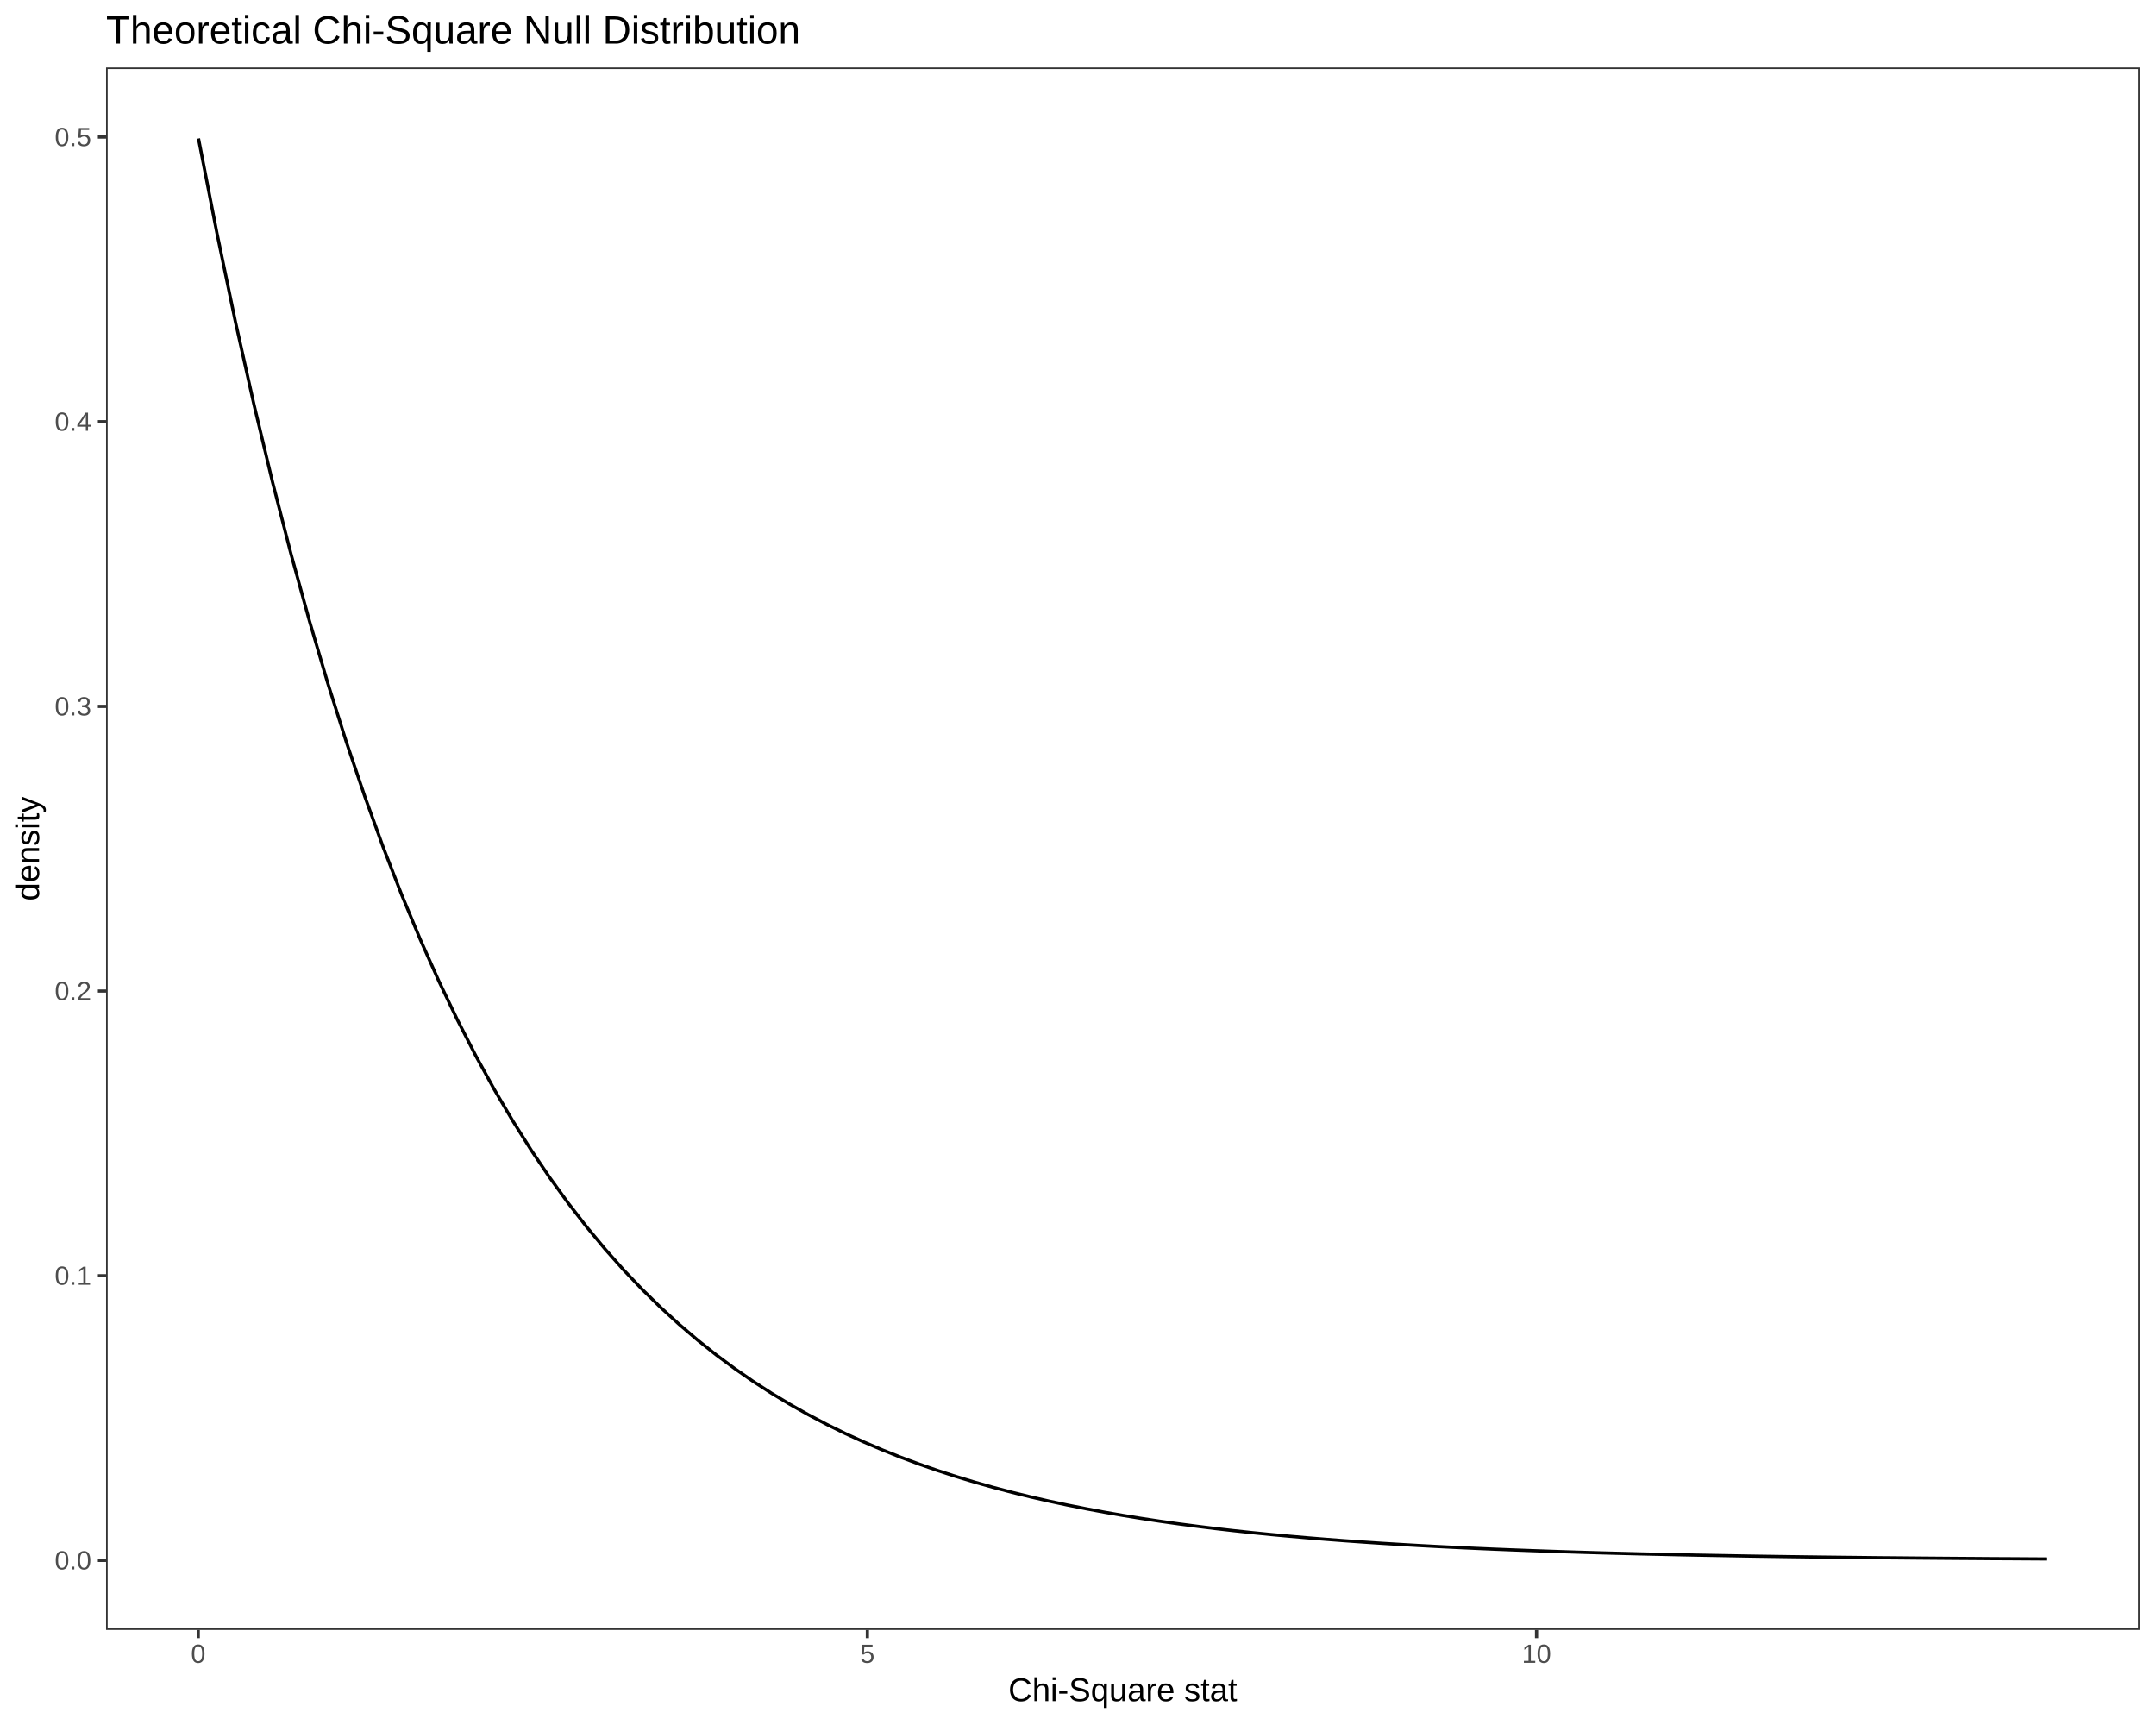
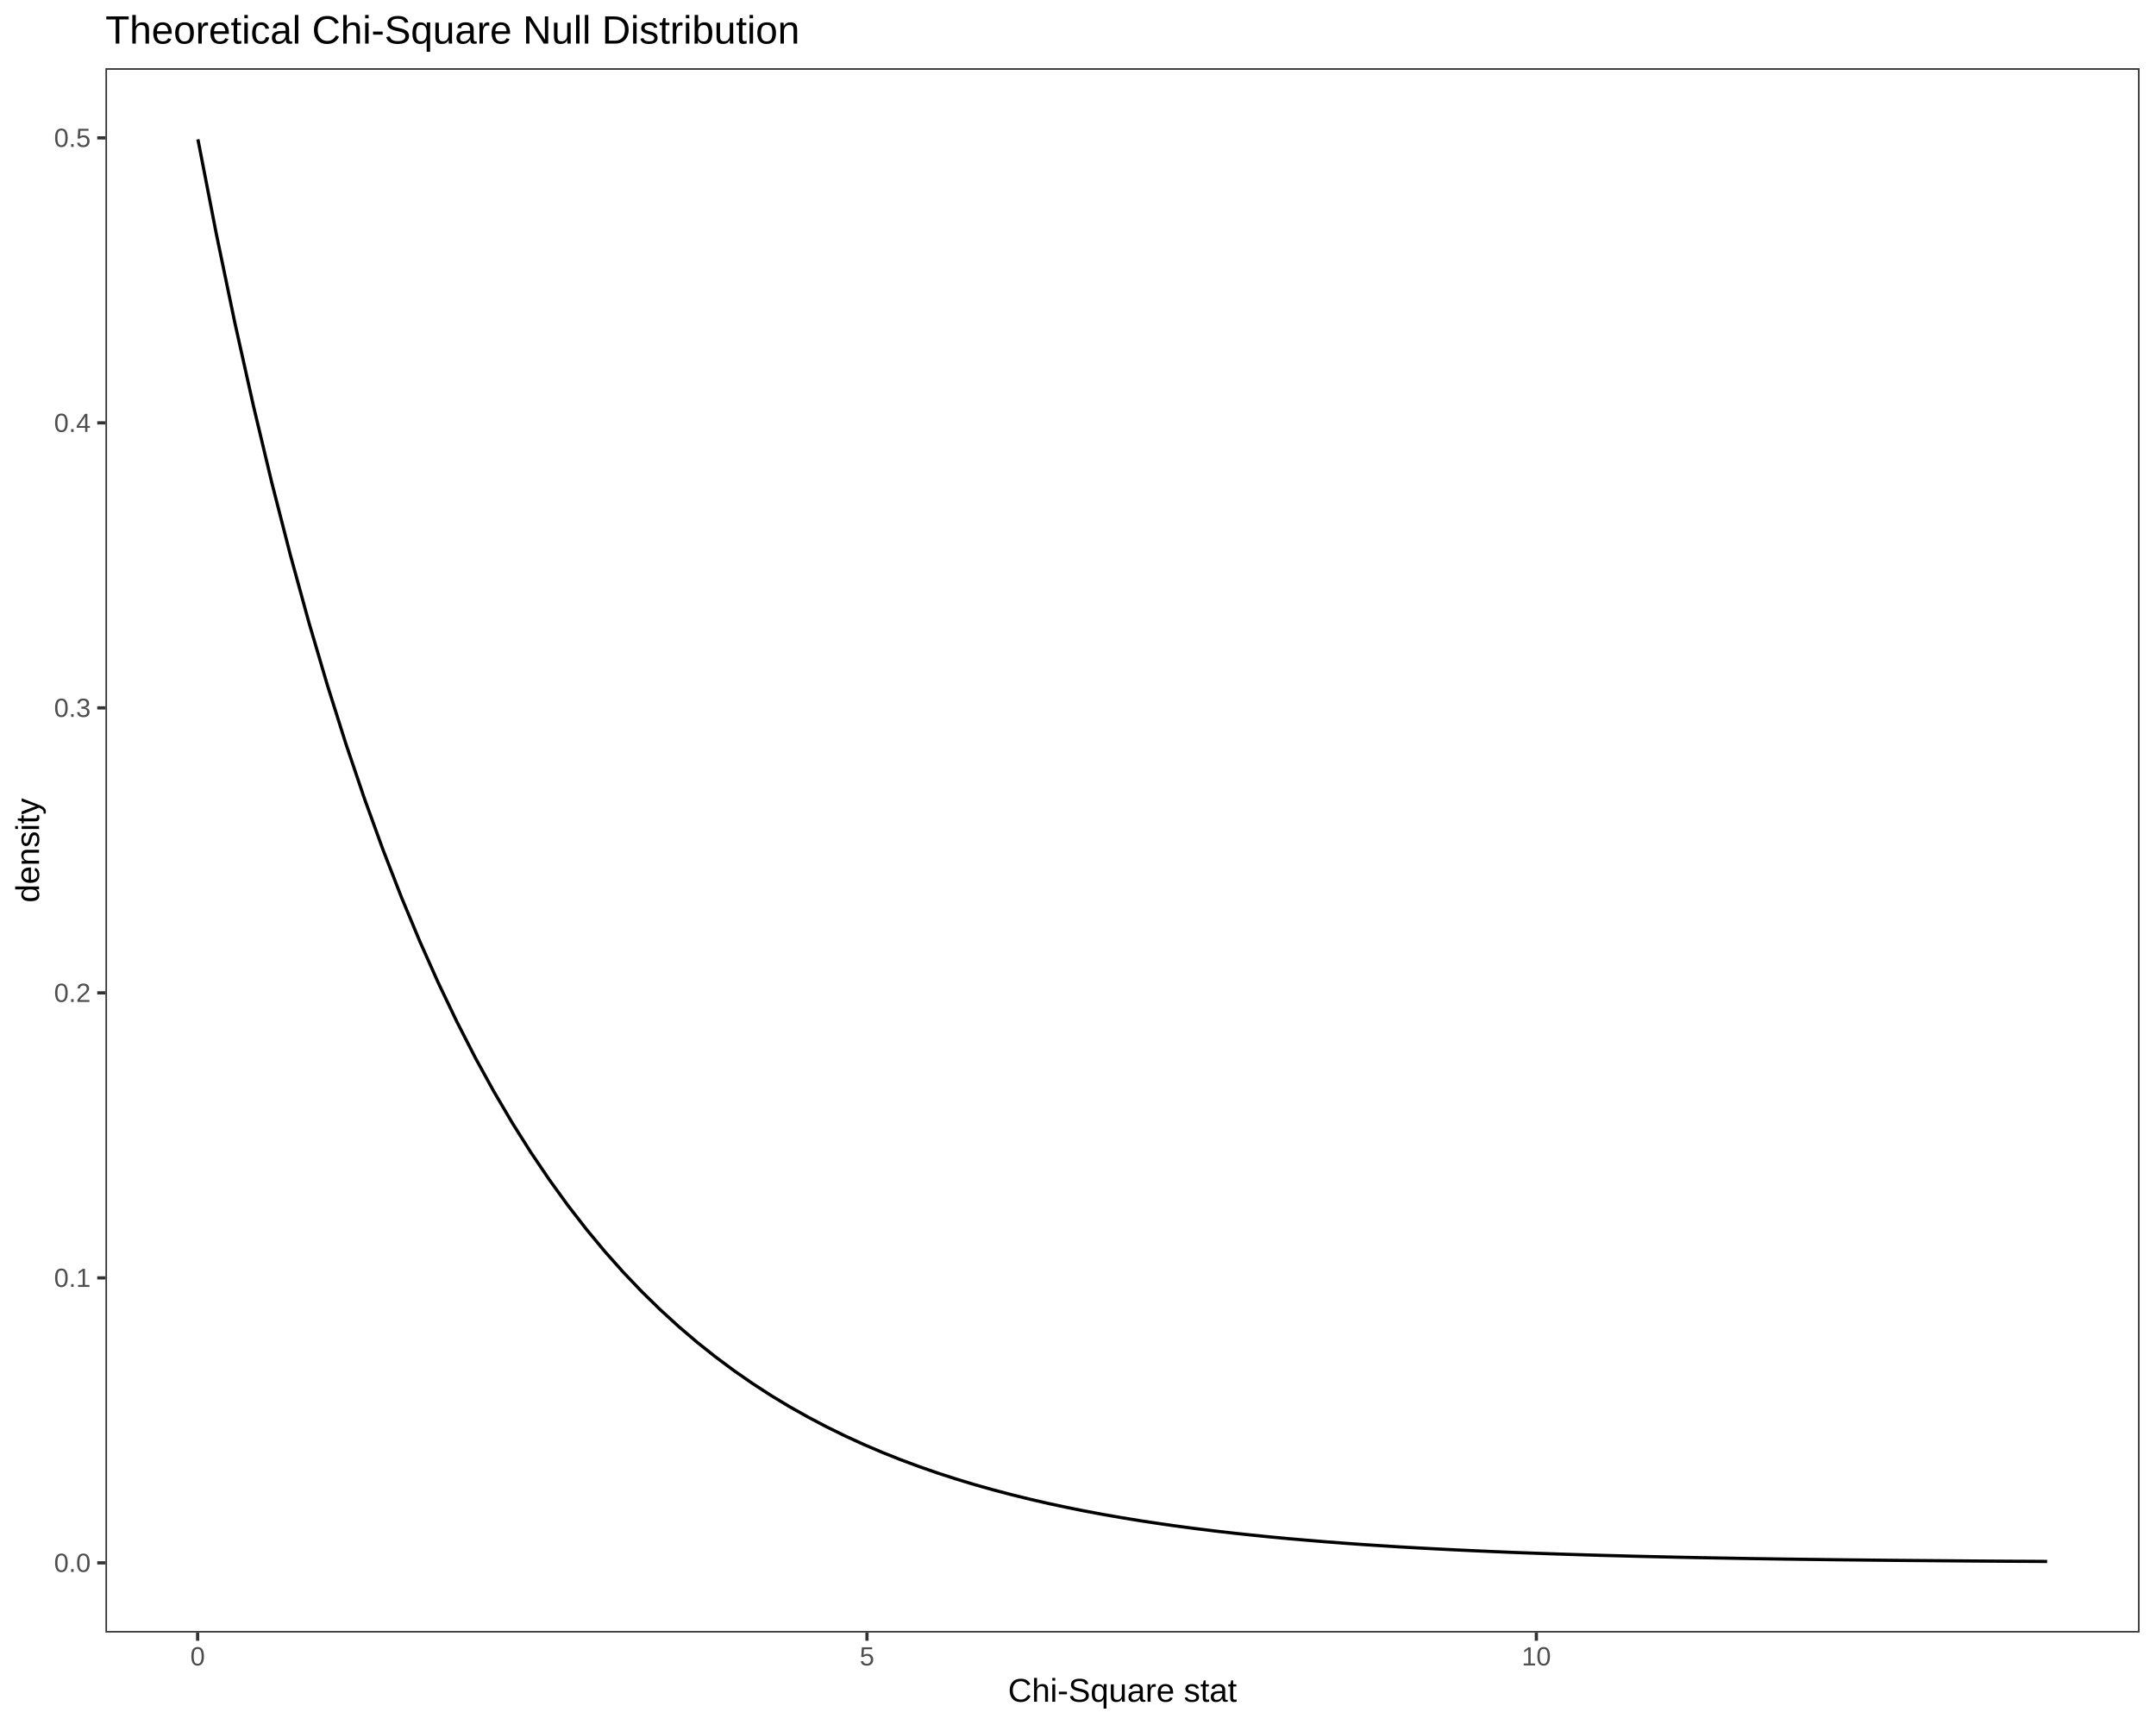
<svg xmlns="http://www.w3.org/2000/svg" viewBox="0 0 720.00 576.00">
  <defs>
    <style type="text/css">
    line, polyline, polygon, path, rect, circle {
      fill: none;
      stroke: #000000;
      stroke-linecap: round;
      stroke-linejoin: round;
      stroke-miterlimit: 10.00;
    }
  </style>
  </defs>
  <rect width="100%" height="100%" style="stroke: none; fill: #FFFFFF;" />
  <rect x="0.00" y="0.00" width="720.00" height="576.00" style="stroke-width: 1.07; stroke: #FFFFFF; fill: #FFFFFF;" />
  <defs>
-     <clipPath id="cpMzUuNDJ8NzE0LjUyfDU0NC4yN3wyMi41Mg==">
-       <rect x="35.42" y="22.52" width="679.10" height="521.75" />
+     <clipPath id="cpMzUuMjF8NzE0LjUyfDU0NS4xM3wyMi43Nw==">
+       <rect x="35.21" y="22.77" width="679.31" height="522.36" />
    </clipPath>
  </defs>
-   <rect x="35.42" y="22.52" width="679.10" height="521.75" style="stroke-width: 1.07; stroke: none; fill: #FFFFFF;" clip-path="url(#cpMzUuNDJ8NzE0LjUyfDU0NC4yN3wyMi41Mg==)" />
-   <polyline points="66.28,46.24 72.46,77.92 78.63,107.49 84.81,135.09 90.98,160.85 97.15,184.89 103.33,207.32 109.50,228.25 115.67,247.79 121.85,266.03 128.02,283.05 134.20,298.93 140.37,313.75 146.54,327.58 152.72,340.49 158.89,352.54 165.06,363.79 171.24,374.28 177.41,384.07 183.58,393.21 189.76,401.74 195.93,409.70 202.11,417.13 208.28,424.07 214.45,430.54 220.63,436.58 226.80,442.21 232.97,447.47 239.15,452.38 245.32,456.96 251.49,461.24 257.67,465.23 263.84,468.95 270.02,472.43 276.19,475.67 282.36,478.70 288.54,481.52 294.71,484.16 300.88,486.62 307.06,488.92 313.23,491.06 319.41,493.06 325.58,494.93 331.75,496.67 337.93,498.30 344.10,499.81 350.27,501.23 356.45,502.55 362.62,503.78 368.79,504.93 374.97,506.01 381.14,507.01 387.32,507.95 393.49,508.82 399.66,509.63 405.84,510.40 412.01,511.11 418.18,511.77 424.36,512.39 430.53,512.96 436.71,513.50 442.88,514.00 449.05,514.47 455.23,514.91 461.40,515.32 467.57,515.70 473.75,516.06 479.92,516.39 486.09,516.70 492.27,516.99 498.44,517.26 504.62,517.51 510.79,517.74 516.96,517.96 523.14,518.17 529.31,518.36 535.48,518.54 541.66,518.70 547.83,518.86 554.01,519.00 560.18,519.14 566.35,519.27 572.53,519.38 578.70,519.49 584.87,519.60 591.05,519.69 597.22,519.78 603.39,519.86 609.57,519.94 615.74,520.01 621.92,520.08 628.09,520.15 634.26,520.20 640.44,520.26 646.61,520.31 652.78,520.36 658.96,520.40 665.13,520.45 671.30,520.48 677.48,520.52 683.65,520.56 " style="stroke-width: 1.07; stroke-linecap: butt;" clip-path="url(#cpMzUuNDJ8NzE0LjUyfDU0NC4yN3wyMi41Mg==)" />
-   <rect x="35.42" y="22.52" width="679.10" height="521.75" style="stroke-width: 1.07; stroke: #333333;" clip-path="url(#cpMzUuNDJ8NzE0LjUyfDU0NC4yN3wyMi41Mg==)" />
+   <rect x="35.21" y="22.77" width="679.31" height="522.36" style="stroke-width: 1.07; stroke: none; fill: #FFFFFF;" clip-path="url(#cpMzUuMjF8NzE0LjUyfDU0NS4xM3wyMi43Nw==)" />
+   <polyline points="66.09,46.52 72.27,78.24 78.44,107.84 84.62,135.47 90.79,161.26 96.97,185.33 103.14,207.78 109.32,228.75 115.49,248.31 121.67,266.56 127.85,283.60 134.02,299.50 140.20,314.34 146.37,328.19 152.55,341.12 158.72,353.18 164.90,364.44 171.07,374.94 177.25,384.75 183.43,393.90 189.60,402.44 195.78,410.41 201.95,417.85 208.13,424.79 214.30,431.27 220.48,437.31 226.65,442.95 232.83,448.22 239.01,453.13 245.18,457.72 251.36,462.00 257.53,466.00 263.71,469.73 269.88,473.20 276.06,476.45 282.23,479.48 288.41,482.31 294.59,484.95 300.76,487.41 306.94,489.71 313.11,491.86 319.29,493.86 325.46,495.73 331.64,497.47 337.81,499.10 343.99,500.62 350.16,502.04 356.34,503.36 362.52,504.60 368.69,505.75 374.87,506.82 381.04,507.83 387.22,508.76 393.39,509.64 399.57,510.45 405.74,511.22 411.92,511.93 418.10,512.59 424.27,513.21 430.45,513.79 436.62,514.32 442.80,514.83 448.97,515.30 455.15,515.74 461.32,516.14 467.50,516.53 473.68,516.88 479.85,517.21 486.03,517.52 492.20,517.81 498.38,518.08 504.55,518.34 510.73,518.57 516.90,518.79 523.08,519.00 529.25,519.19 535.43,519.37 541.61,519.53 547.78,519.69 553.96,519.83 560.13,519.97 566.31,520.10 572.48,520.21 578.66,520.32 584.83,520.43 591.01,520.52 597.19,520.61 603.36,520.69 609.54,520.77 615.71,520.85 621.89,520.91 628.06,520.98 634.24,521.04 640.41,521.09 646.59,521.14 652.77,521.19 658.94,521.24 665.12,521.28 671.29,521.32 677.47,521.35 683.64,521.39 " style="stroke-width: 1.07; stroke-linecap: butt;" clip-path="url(#cpMzUuMjF8NzE0LjUyfDU0NS4xM3wyMi43Nw==)" />
+   <rect x="35.21" y="22.77" width="679.31" height="522.36" style="stroke-width: 1.07; stroke: #333333;" clip-path="url(#cpMzUuMjF8NzE0LjUyfDU0NS4xM3wyMi43Nw==)" />
  <defs>
    <clipPath id="cpMC4wMHw3MjAuMDB8NTc2LjAwfDAuMDA=">
      <rect x="0.00" y="0.00" width="720.00" height="576.00" />
    </clipPath>
  </defs>
  <g clip-path="url(#cpMC4wMHw3MjAuMDB8NTc2LjAwfDAuMDA=)">
-     <text x="18.27" y="524.05" style="font-size: 8.80px; fill: #4D4D4D; font-family: Liberation Sans;" textLength="12.22px" lengthAdjust="spacingAndGlyphs">0.0</text>
+     <text x="18.06" y="524.89" style="font-size: 8.80px; fill: #4D4D4D; font-family: Liberation Sans;" textLength="12.22px" lengthAdjust="spacingAndGlyphs">0.0</text>
  </g>
  <g clip-path="url(#cpMC4wMHw3MjAuMDB8NTc2LjAwfDAuMDA=)">
-     <text x="18.27" y="429.00" style="font-size: 8.80px; fill: #4D4D4D; font-family: Liberation Sans;" textLength="12.22px" lengthAdjust="spacingAndGlyphs">0.1</text>
+     <text x="18.06" y="429.72" style="font-size: 8.80px; fill: #4D4D4D; font-family: Liberation Sans;" textLength="12.22px" lengthAdjust="spacingAndGlyphs">0.1</text>
  </g>
  <g clip-path="url(#cpMC4wMHw3MjAuMDB8NTc2LjAwfDAuMDA=)">
-     <text x="18.27" y="333.95" style="font-size: 8.80px; fill: #4D4D4D; font-family: Liberation Sans;" textLength="12.22px" lengthAdjust="spacingAndGlyphs">0.2</text>
+     <text x="18.06" y="334.56" style="font-size: 8.80px; fill: #4D4D4D; font-family: Liberation Sans;" textLength="12.22px" lengthAdjust="spacingAndGlyphs">0.2</text>
  </g>
  <g clip-path="url(#cpMC4wMHw3MjAuMDB8NTc2LjAwfDAuMDA=)">
-     <text x="18.27" y="238.89" style="font-size: 8.80px; fill: #4D4D4D; font-family: Liberation Sans;" textLength="12.22px" lengthAdjust="spacingAndGlyphs">0.3</text>
+     <text x="18.06" y="239.39" style="font-size: 8.80px; fill: #4D4D4D; font-family: Liberation Sans;" textLength="12.22px" lengthAdjust="spacingAndGlyphs">0.3</text>
  </g>
  <g clip-path="url(#cpMC4wMHw3MjAuMDB8NTc2LjAwfDAuMDA=)">
-     <text x="18.27" y="143.84" style="font-size: 8.80px; fill: #4D4D4D; font-family: Liberation Sans;" textLength="12.22px" lengthAdjust="spacingAndGlyphs">0.4</text>
+     <text x="18.06" y="144.23" style="font-size: 8.80px; fill: #4D4D4D; font-family: Liberation Sans;" textLength="12.22px" lengthAdjust="spacingAndGlyphs">0.4</text>
  </g>
  <g clip-path="url(#cpMC4wMHw3MjAuMDB8NTc2LjAwfDAuMDA=)">
-     <text x="18.27" y="48.79" style="font-size: 8.80px; fill: #4D4D4D; font-family: Liberation Sans;" textLength="12.22px" lengthAdjust="spacingAndGlyphs">0.5</text>
+     <text x="18.06" y="49.06" style="font-size: 8.80px; fill: #4D4D4D; font-family: Liberation Sans;" textLength="12.22px" lengthAdjust="spacingAndGlyphs">0.5</text>
  </g>
-   <polyline points="32.68,521.03 35.42,521.03 " style="stroke-width: 1.07; stroke: #333333; stroke-linecap: butt;" clip-path="url(#cpMC4wMHw3MjAuMDB8NTc2LjAwfDAuMDA=)" />
-   <polyline points="32.68,425.98 35.42,425.98 " style="stroke-width: 1.07; stroke: #333333; stroke-linecap: butt;" clip-path="url(#cpMC4wMHw3MjAuMDB8NTc2LjAwfDAuMDA=)" />
-   <polyline points="32.68,330.92 35.42,330.92 " style="stroke-width: 1.07; stroke: #333333; stroke-linecap: butt;" clip-path="url(#cpMC4wMHw3MjAuMDB8NTc2LjAwfDAuMDA=)" />
-   <polyline points="32.68,235.87 35.42,235.87 " style="stroke-width: 1.07; stroke: #333333; stroke-linecap: butt;" clip-path="url(#cpMC4wMHw3MjAuMDB8NTc2LjAwfDAuMDA=)" />
-   <polyline points="32.68,140.82 35.42,140.82 " style="stroke-width: 1.07; stroke: #333333; stroke-linecap: butt;" clip-path="url(#cpMC4wMHw3MjAuMDB8NTc2LjAwfDAuMDA=)" />
-   <polyline points="32.68,45.76 35.42,45.76 " style="stroke-width: 1.07; stroke: #333333; stroke-linecap: butt;" clip-path="url(#cpMC4wMHw3MjAuMDB8NTc2LjAwfDAuMDA=)" />
-   <polyline points="66.20,547.01 66.20,544.27 " style="stroke-width: 1.07; stroke: #333333; stroke-linecap: butt;" clip-path="url(#cpMC4wMHw3MjAuMDB8NTc2LjAwfDAuMDA=)" />
-   <polyline points="289.66,547.01 289.66,544.27 " style="stroke-width: 1.07; stroke: #333333; stroke-linecap: butt;" clip-path="url(#cpMC4wMHw3MjAuMDB8NTc2LjAwfDAuMDA=)" />
-   <polyline points="513.13,547.01 513.13,544.27 " style="stroke-width: 1.07; stroke: #333333; stroke-linecap: butt;" clip-path="url(#cpMC4wMHw3MjAuMDB8NTc2LjAwfDAuMDA=)" />
+   <polyline points="32.47,521.86 35.21,521.86 " style="stroke-width: 1.07; stroke: #333333; stroke-linecap: butt;" clip-path="url(#cpMC4wMHw3MjAuMDB8NTc2LjAwfDAuMDA=)" />
+   <polyline points="32.47,426.70 35.21,426.70 " style="stroke-width: 1.07; stroke: #333333; stroke-linecap: butt;" clip-path="url(#cpMC4wMHw3MjAuMDB8NTc2LjAwfDAuMDA=)" />
+   <polyline points="32.47,331.53 35.21,331.53 " style="stroke-width: 1.07; stroke: #333333; stroke-linecap: butt;" clip-path="url(#cpMC4wMHw3MjAuMDB8NTc2LjAwfDAuMDA=)" />
+   <polyline points="32.47,236.37 35.21,236.37 " style="stroke-width: 1.07; stroke: #333333; stroke-linecap: butt;" clip-path="url(#cpMC4wMHw3MjAuMDB8NTc2LjAwfDAuMDA=)" />
+   <polyline points="32.47,141.20 35.21,141.20 " style="stroke-width: 1.07; stroke: #333333; stroke-linecap: butt;" clip-path="url(#cpMC4wMHw3MjAuMDB8NTc2LjAwfDAuMDA=)" />
+   <polyline points="32.47,46.04 35.21,46.04 " style="stroke-width: 1.07; stroke: #333333; stroke-linecap: butt;" clip-path="url(#cpMC4wMHw3MjAuMDB8NTc2LjAwfDAuMDA=)" />
+   <polyline points="66.00,547.87 66.00,545.13 " style="stroke-width: 1.07; stroke: #333333; stroke-linecap: butt;" clip-path="url(#cpMC4wMHw3MjAuMDB8NTc2LjAwfDAuMDA=)" />
+   <polyline points="289.53,547.87 289.53,545.13 " style="stroke-width: 1.07; stroke: #333333; stroke-linecap: butt;" clip-path="url(#cpMC4wMHw3MjAuMDB8NTc2LjAwfDAuMDA=)" />
+   <polyline points="513.07,547.87 513.07,545.13 " style="stroke-width: 1.07; stroke: #333333; stroke-linecap: butt;" clip-path="url(#cpMC4wMHw3MjAuMDB8NTc2LjAwfDAuMDA=)" />
  <g clip-path="url(#cpMC4wMHw3MjAuMDB8NTc2LjAwfDAuMDA=)">
-     <text x="63.75" y="555.25" style="font-size: 8.80px; fill: #4D4D4D; font-family: Liberation Sans;" textLength="4.89px" lengthAdjust="spacingAndGlyphs">0</text>
+     <text x="63.56" y="556.11" style="font-size: 8.80px; fill: #4D4D4D; font-family: Liberation Sans;" textLength="4.89px" lengthAdjust="spacingAndGlyphs">0</text>
  </g>
  <g clip-path="url(#cpMC4wMHw3MjAuMDB8NTc2LjAwfDAuMDA=)">
-     <text x="287.22" y="555.25" style="font-size: 8.80px; fill: #4D4D4D; font-family: Liberation Sans;" textLength="4.89px" lengthAdjust="spacingAndGlyphs">5</text>
+     <text x="287.09" y="556.11" style="font-size: 8.80px; fill: #4D4D4D; font-family: Liberation Sans;" textLength="4.89px" lengthAdjust="spacingAndGlyphs">5</text>
  </g>
  <g clip-path="url(#cpMC4wMHw3MjAuMDB8NTc2LjAwfDAuMDA=)">
-     <text x="508.23" y="555.25" style="font-size: 8.80px; fill: #4D4D4D; font-family: Liberation Sans;" textLength="9.78px" lengthAdjust="spacingAndGlyphs">10</text>
+     <text x="508.17" y="556.11" style="font-size: 8.80px; fill: #4D4D4D; font-family: Liberation Sans;" textLength="9.78px" lengthAdjust="spacingAndGlyphs">10</text>
  </g>
  <g clip-path="url(#cpMC4wMHw3MjAuMDB8NTc2LjAwfDAuMDA=)">
-     <text x="336.73" y="568.04" style="font-size: 11.00px; font-family: Liberation Sans;" textLength="76.47px" lengthAdjust="spacingAndGlyphs">Chi-Square stat</text>
+     <text x="336.63" y="568.24" style="font-size: 11.00px; font-family: Liberation Sans;" textLength="76.47px" lengthAdjust="spacingAndGlyphs">Chi-Square stat</text>
  </g>
  <g clip-path="url(#cpMC4wMHw3MjAuMDB8NTc2LjAwfDAuMDA=)">
-     <text transform="translate(13.04,300.83) rotate(-90)" style="font-size: 11.00px; font-family: Liberation Sans;" textLength="34.88px" lengthAdjust="spacingAndGlyphs">density</text>
+     <text transform="translate(13.04,301.39) rotate(-90)" style="font-size: 11.00px; font-family: Liberation Sans;" textLength="34.88px" lengthAdjust="spacingAndGlyphs">density</text>
  </g>
  <g clip-path="url(#cpMC4wMHw3MjAuMDB8NTc2LjAwfDAuMDA=)">
-     <text x="35.42" y="14.56" style="font-size: 13.20px; font-family: Liberation Sans;" textLength="231.56px" lengthAdjust="spacingAndGlyphs">Theoretical Chi-Square Null Distribution</text>
+     <text x="35.21" y="14.56" style="font-size: 13.20px; font-family: Liberation Sans;" textLength="231.56px" lengthAdjust="spacingAndGlyphs">Theoretical Chi-Square Null Distribution</text>
  </g>
</svg>
